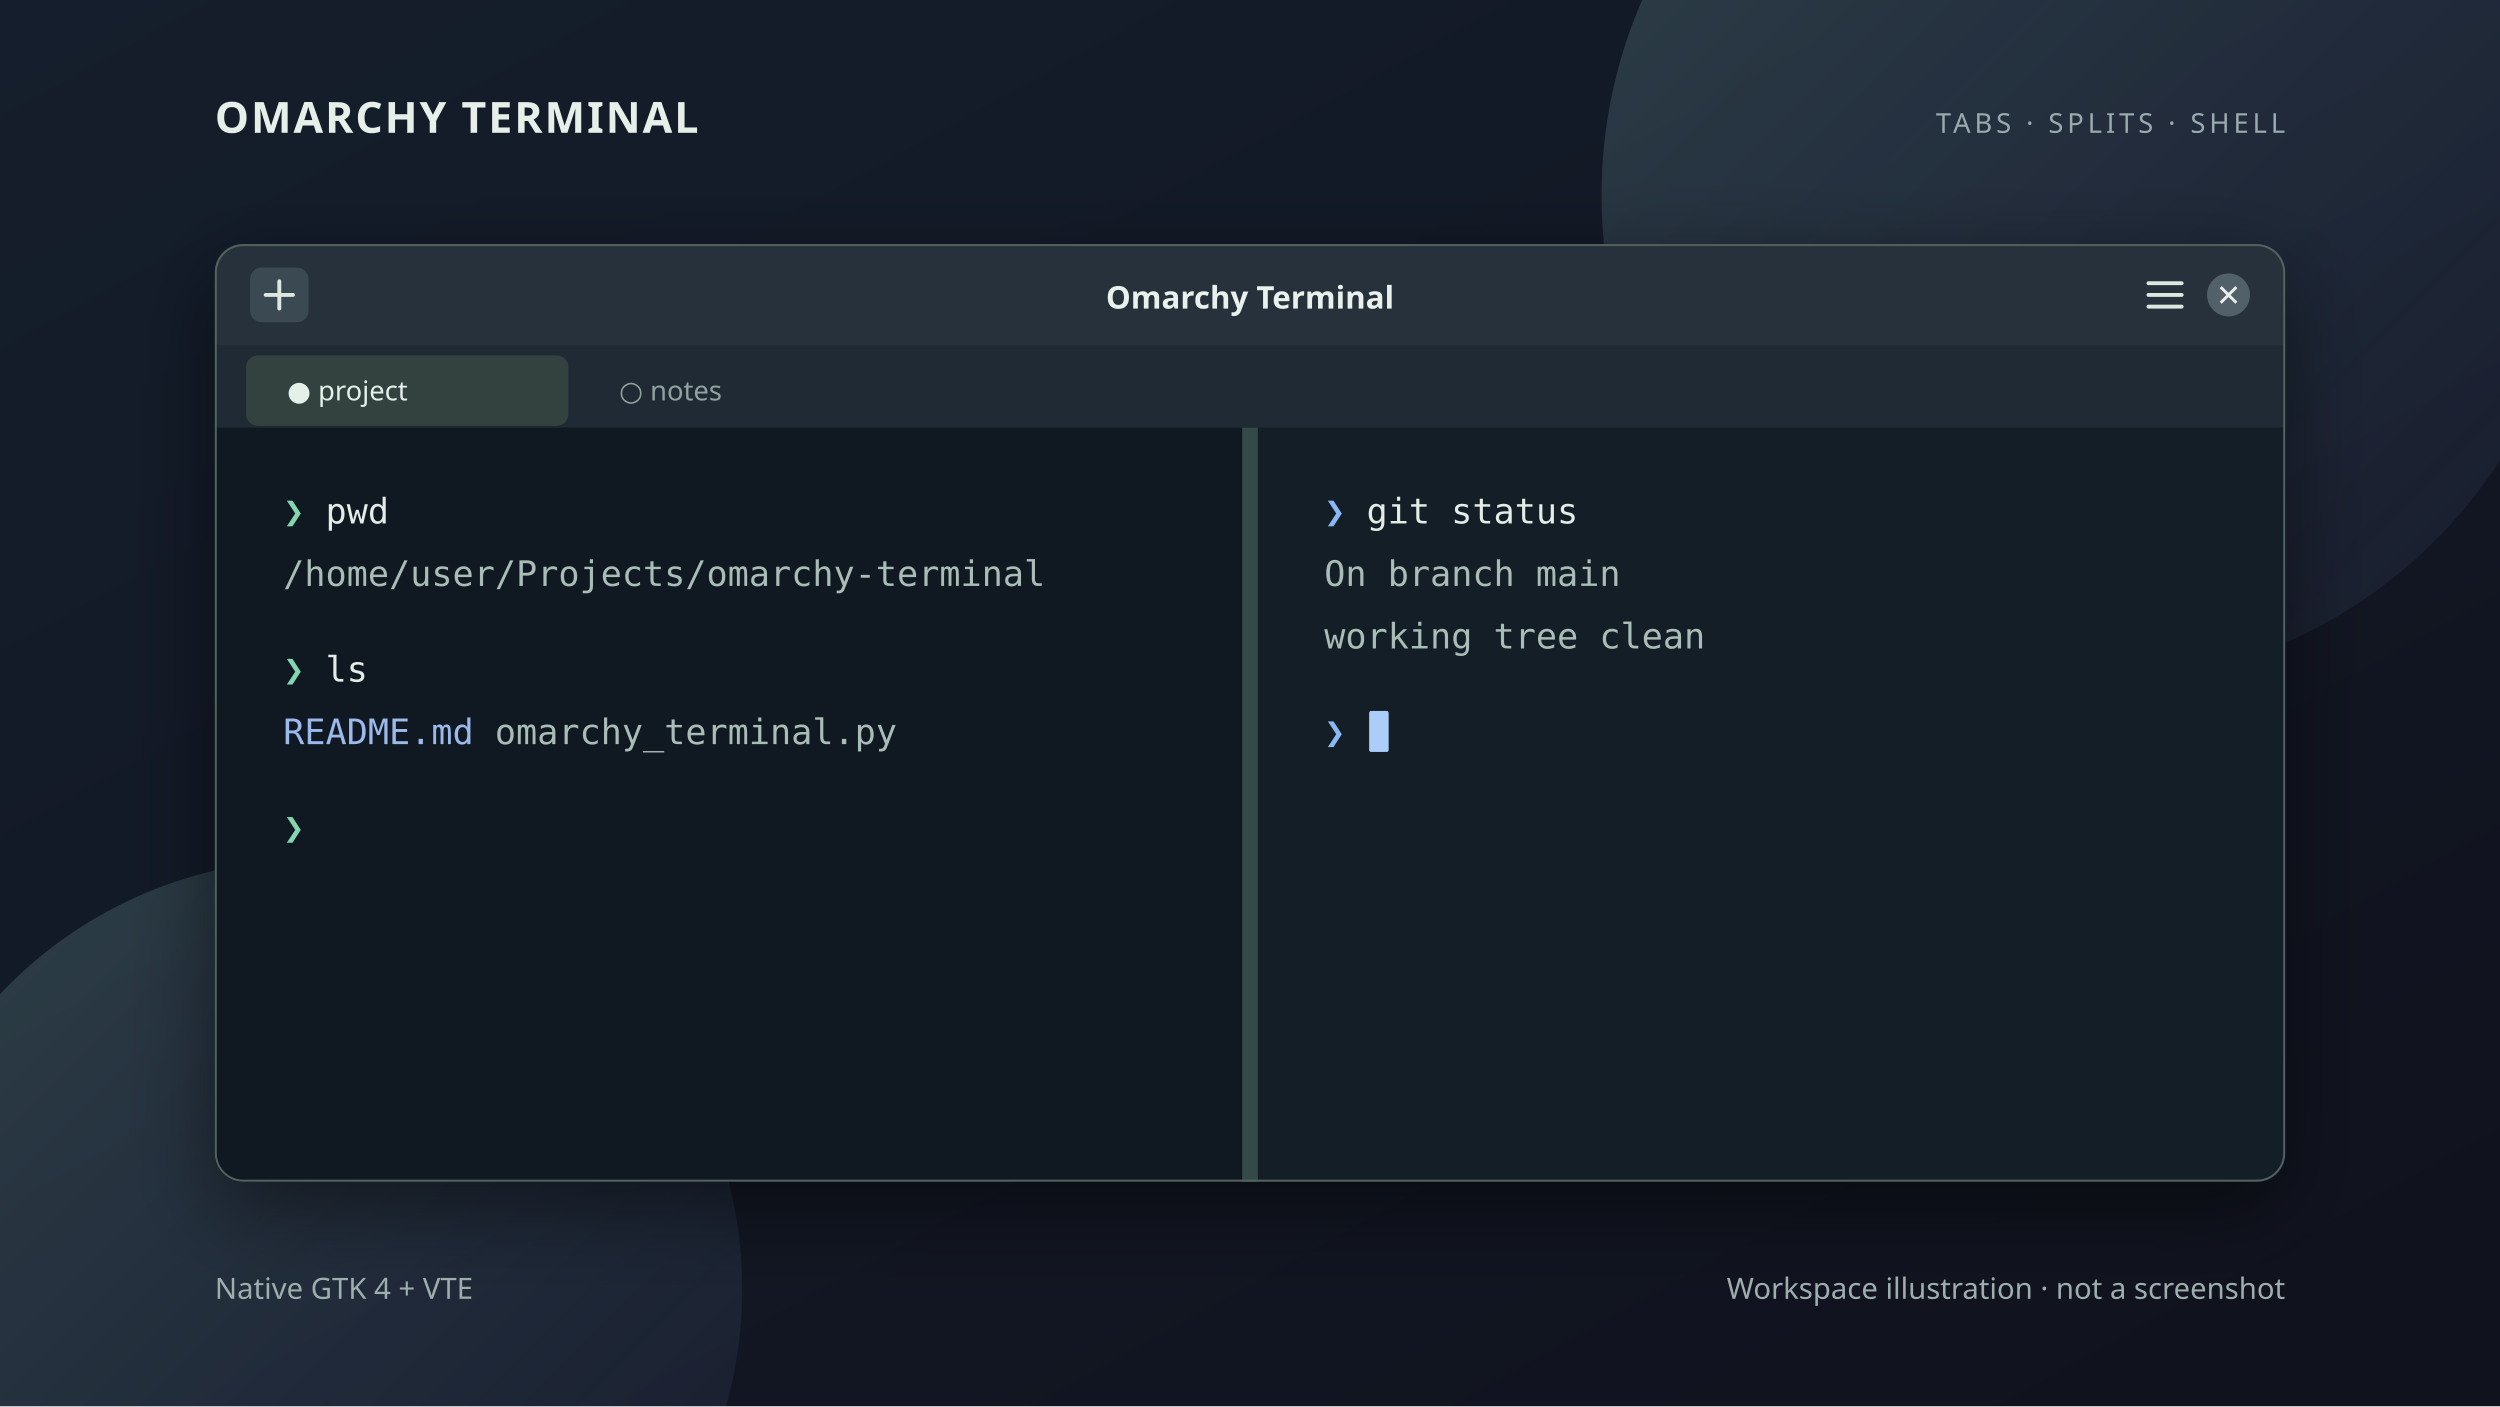
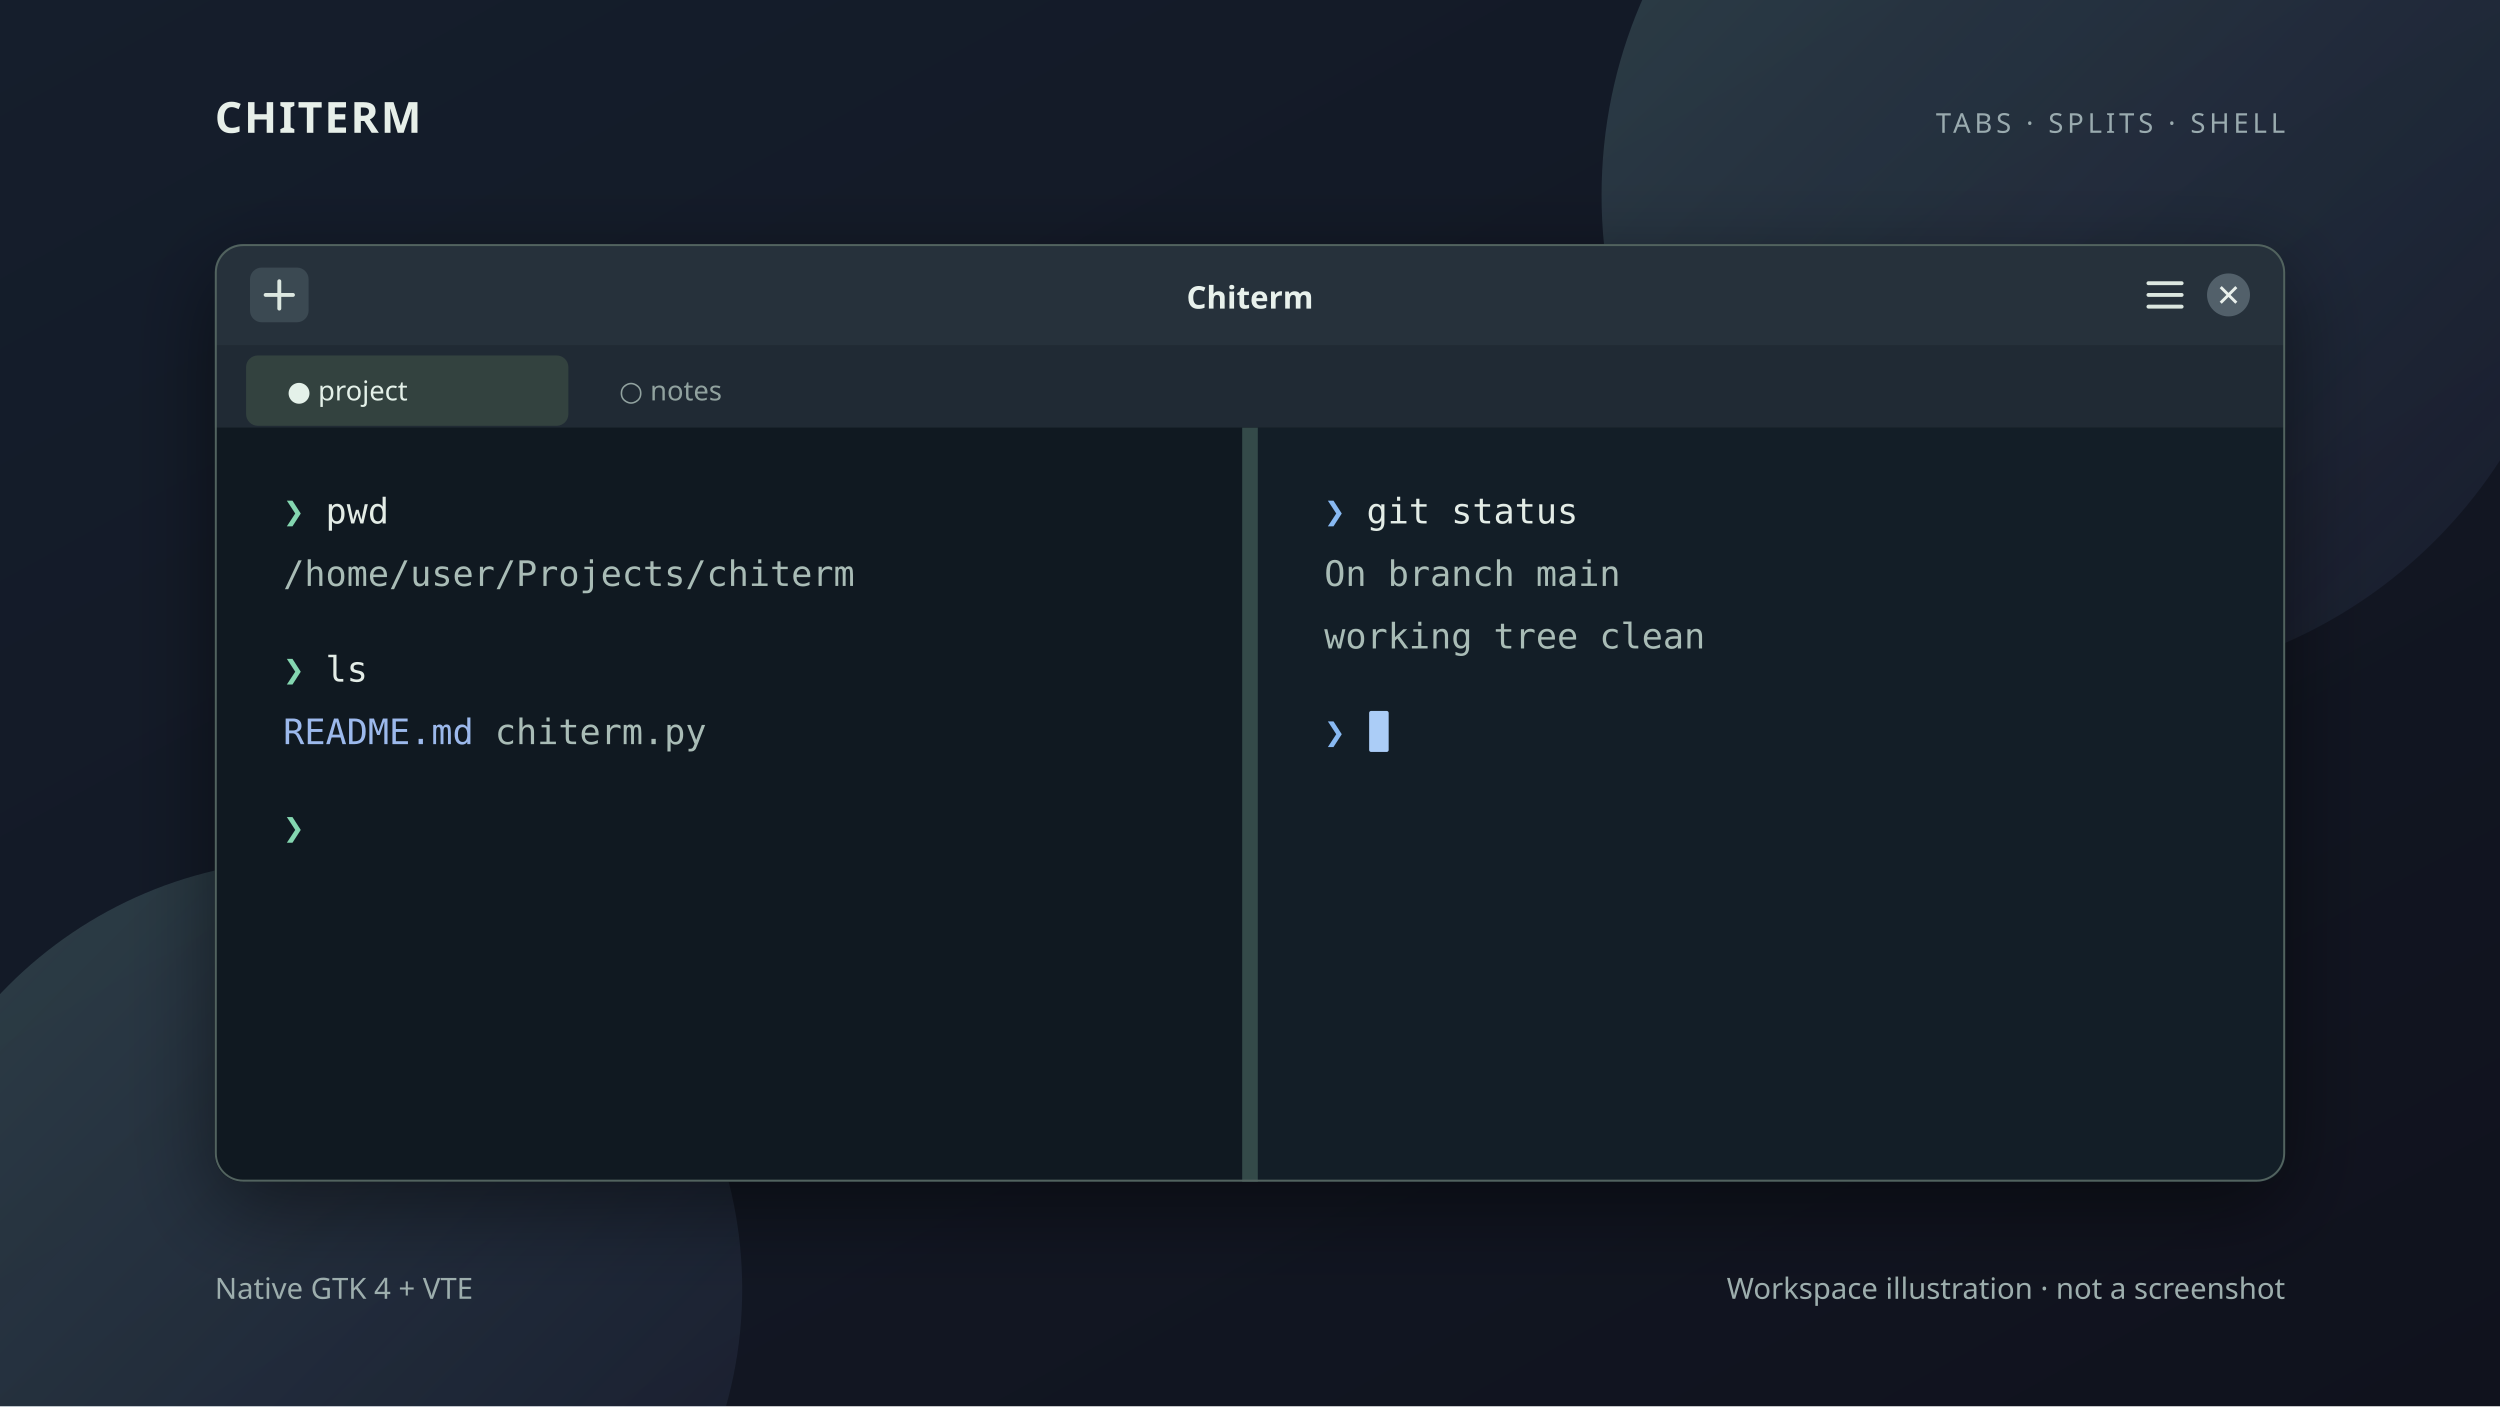
<svg xmlns="http://www.w3.org/2000/svg" width="1280" height="720" viewBox="0 0 1280 720" role="img" aria-labelledby="title desc">
  <defs>
    <linearGradient id="back" x1="0" y1="0" x2="1" y2="1">
      <stop stop-color="#151e2c" />
      <stop offset="1" stop-color="#10121d" />
    </linearGradient>
    <linearGradient id="glow" x1="0" y1="0" x2="1" y2="1">
      <stop stop-color="#9ad8c5" stop-opacity=".20" />
      <stop offset="1" stop-color="#8ca9ff" stop-opacity=".04" />
    </linearGradient>
    <filter id="shadow" x="-20%" y="-30%" width="140%" height="180%">
      <feGaussianBlur stdDeviation="22" />
    </filter>
    <clipPath id="window">
      <rect x="110" y="125" width="1060" height="480" rx="14" />
    </clipPath>
  </defs>
  <rect width="1280" height="720" fill="url(#back)" />
  <circle cx="1070" cy="100" r="250" fill="url(#glow)" />
  <circle cx="160" cy="660" r="220" fill="url(#glow)" />
-   <text x="110" y="68" fill="#e7efe9" font-family="sans-serif" font-size="22" font-weight="700" letter-spacing="1">OMARCHY TERMINAL</text>
+   <text x="110" y="68" fill="#e7efe9" font-family="sans-serif" font-size="22" font-weight="700" letter-spacing="1">CHITERM</text>
  <text x="1170" y="68" fill="#9aabaf" font-family="sans-serif" font-size="14" text-anchor="end" letter-spacing="2">TABS · SPLITS · SHELL</text>
  <rect x="110" y="139" width="1060" height="480" rx="14" fill="#000" opacity=".48" filter="url(#shadow)" />
  <g clip-path="url(#window)">
    <rect x="110" y="125" width="1060" height="480" fill="#111923" />
    <rect x="110" y="125" width="1060" height="52" fill="#26313b" />
    <rect x="128" y="137" width="30" height="28" rx="6" fill="#3b4952" />
    <path d="M143 144v14m-7-7h14" stroke="#dce7e0" stroke-width="2" stroke-linecap="round" />
-     <text x="640" y="158" text-anchor="middle" fill="#e8f1ec" font-family="sans-serif" font-size="16" font-weight="600">Omarchy Terminal</text>
+     <text x="640" y="158" text-anchor="middle" fill="#e8f1ec" font-family="sans-serif" font-size="16" font-weight="600">Chiterm</text>
    <path d="M1100 145h17m-17 6h17m-17 6h17" stroke="#dce7e0" stroke-width="2" stroke-linecap="round" />
    <circle cx="1141" cy="151" r="11" fill="#52606a" />
    <path d="M1137 147l8 8m0-8l-8 8" stroke="#e8efeb" stroke-width="1.5" />
    <rect x="110" y="177" width="1060" height="42" fill="#202a34" />
    <rect x="126" y="182" width="165" height="36" rx="6" fill="#33423f" />
    <text x="147" y="205" fill="#e4f1e9" font-family="sans-serif" font-size="14">●  project</text>
    <text x="317" y="205" fill="#91a29f" font-family="sans-serif" font-size="14">○  notes</text>
    <rect x="110" y="219" width="526" height="386" fill="#101921" />
    <rect x="644" y="219" width="526" height="386" fill="#131e27" />
    <rect x="636" y="219" width="8" height="386" fill="#344a49" />
    <g font-family="monospace" font-size="18">
      <text x="145" y="268" fill="#84d6b0">❯ <tspan fill="#e3ece6">pwd</tspan>
      </text>
-       <text x="145" y="300" fill="#a9bcb6">/home/user/Projects/omarchy-terminal</text>
+       <text x="145" y="300" fill="#a9bcb6">/home/user/Projects/chiterm</text>
      <text x="145" y="349" fill="#84d6b0">❯ <tspan fill="#e3ece6">ls</tspan>
      </text>
-       <text x="145" y="381" fill="#9cb9ec">README.md  <tspan fill="#a9bcb6">omarchy_terminal.py</tspan>
+       <text x="145" y="381" fill="#9cb9ec">README.md  <tspan fill="#a9bcb6">chiterm.py</tspan>
      </text>
      <text x="145" y="430" fill="#84d6b0">❯</text>
      <text x="678" y="268" fill="#88b9f2">❯ <tspan fill="#e3ece6">git status</tspan>
      </text>
      <text x="678" y="300" fill="#a9bcb6">On branch main</text>
      <text x="678" y="332" fill="#a9bcb6">working tree clean</text>
      <text x="678" y="381" fill="#88b9f2">❯</text>
      <rect x="701" y="364" width="10" height="21" rx="1" fill="#abcdf7" />
    </g>
  </g>
  <rect x="110.5" y="125.5" width="1059" height="479" rx="14" fill="none" stroke="#52635f" />
  <text x="110" y="665" fill="#9daead" font-family="sans-serif" font-size="15">Native GTK 4 + VTE</text>
  <text x="1170" y="665" text-anchor="end" fill="#9daead" font-family="sans-serif" font-size="15">Workspace illustration · not a screenshot</text>
</svg>
